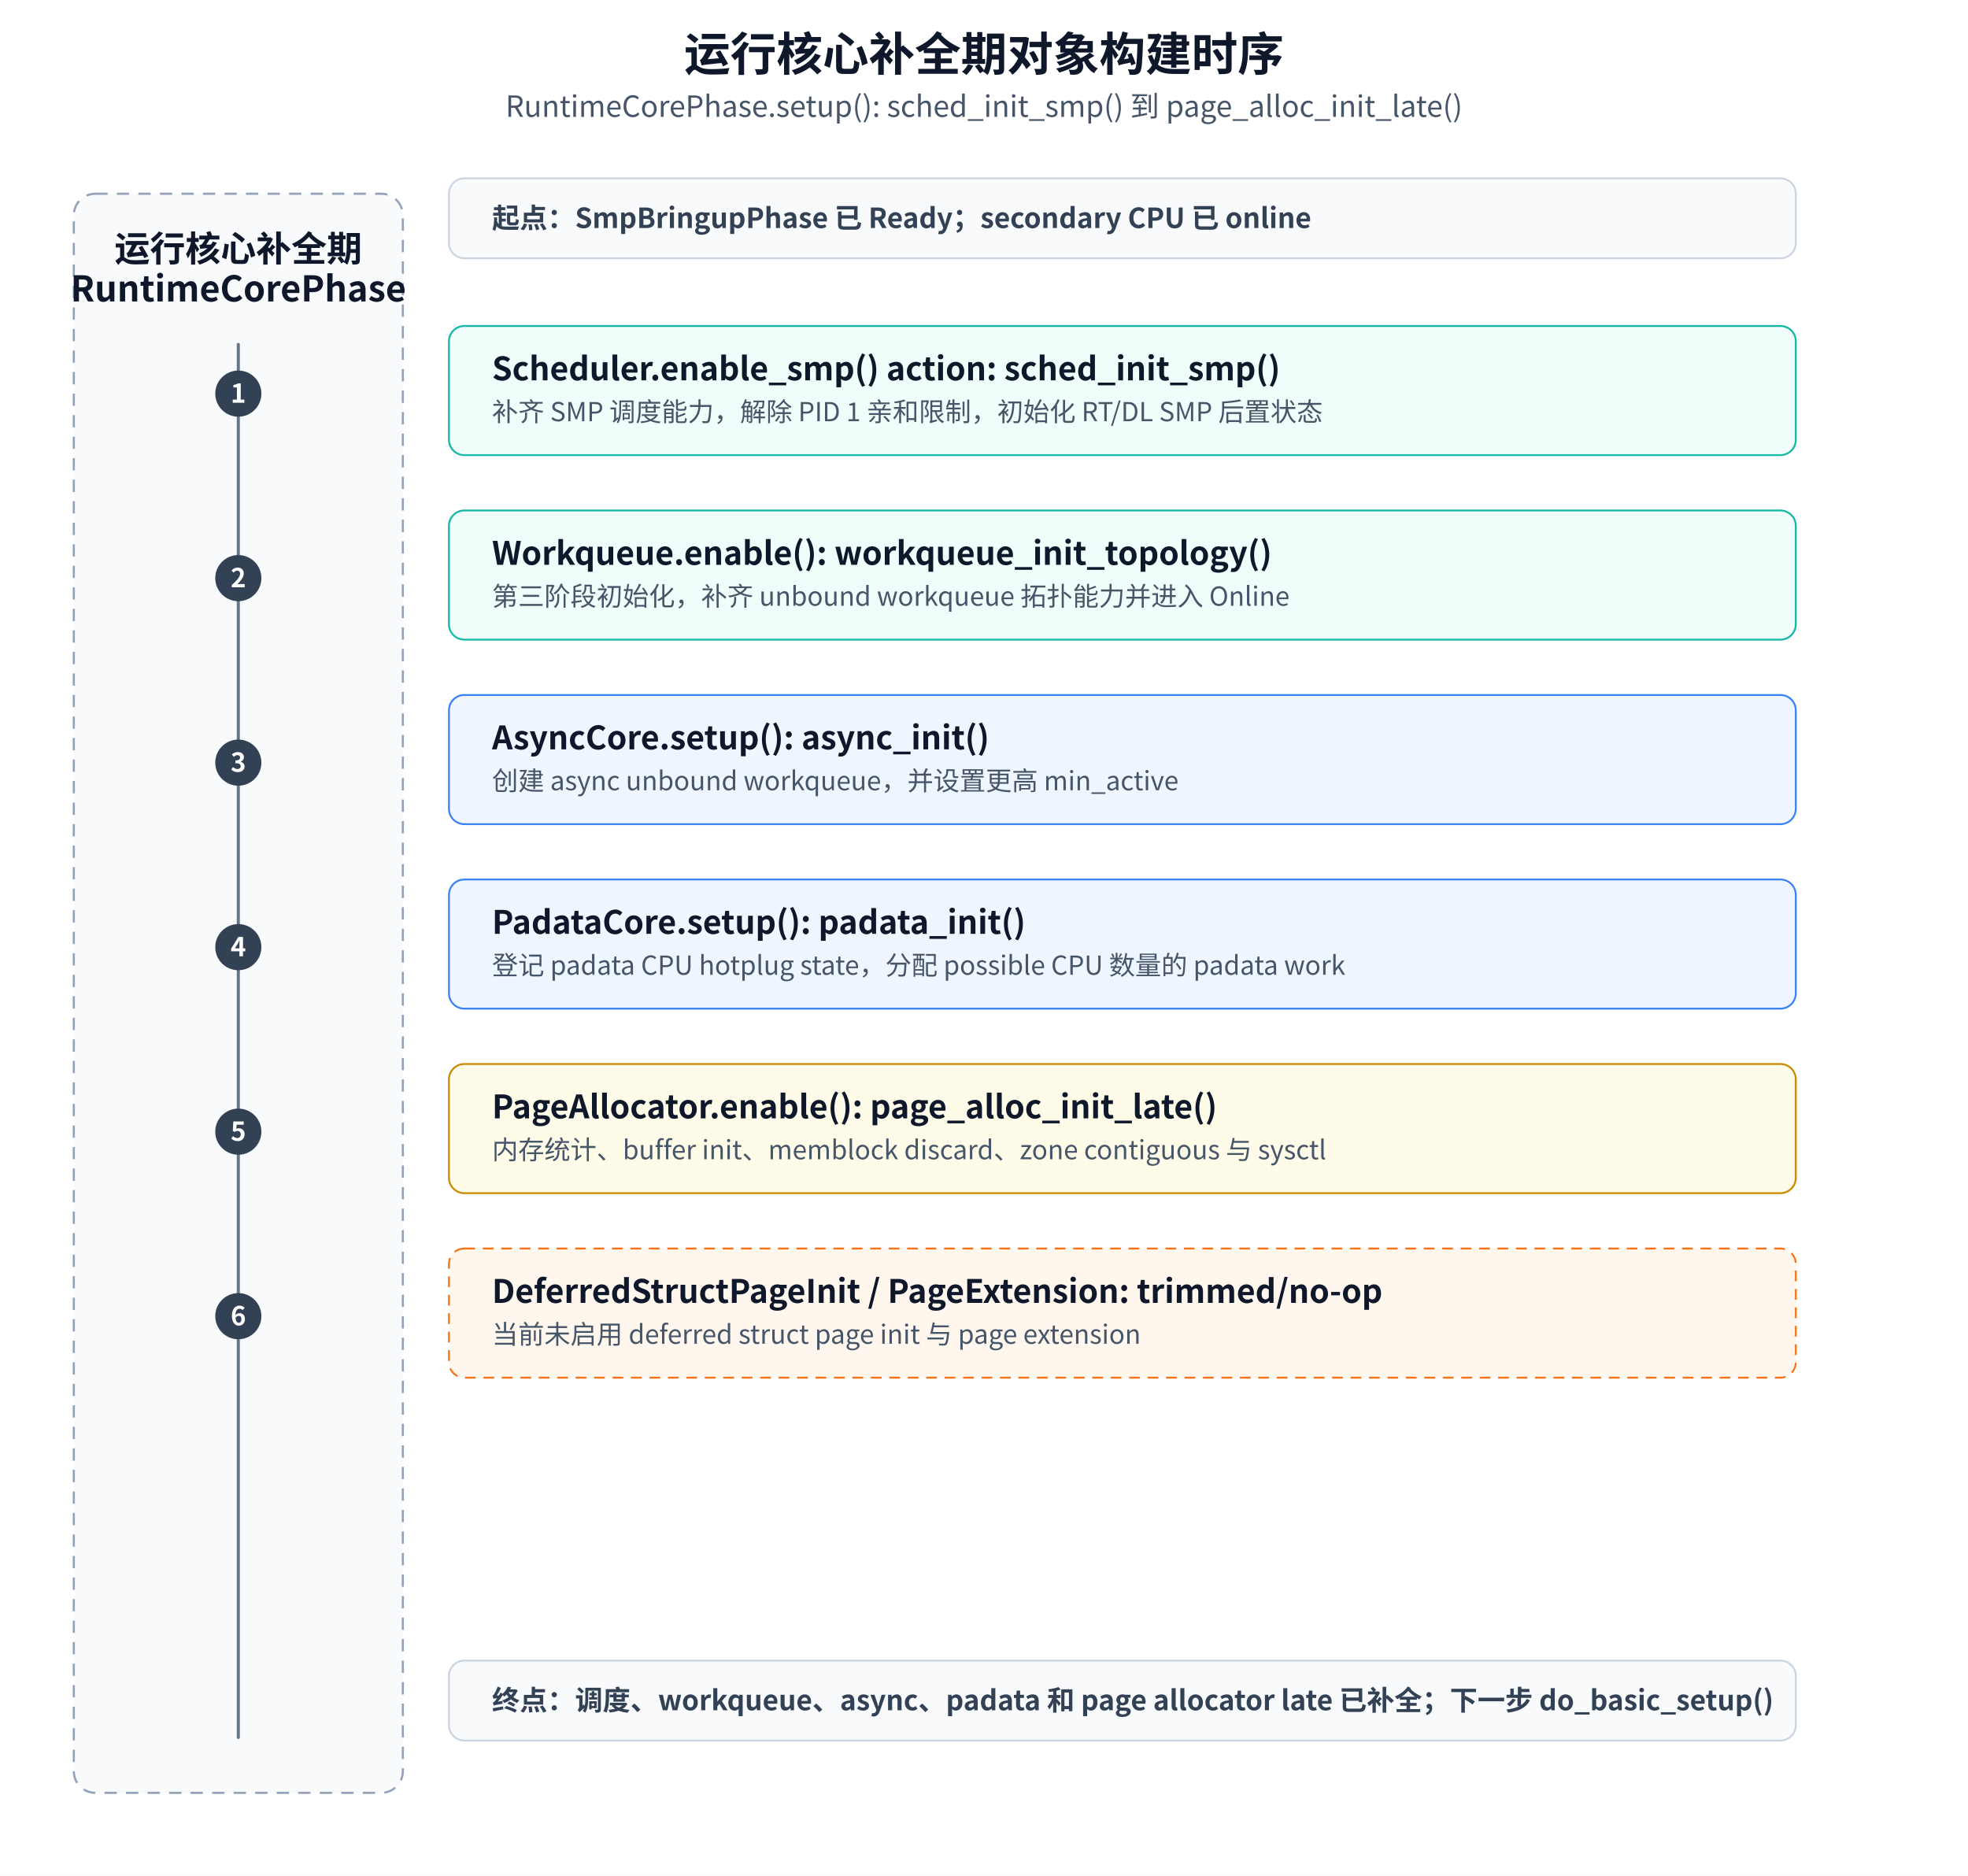
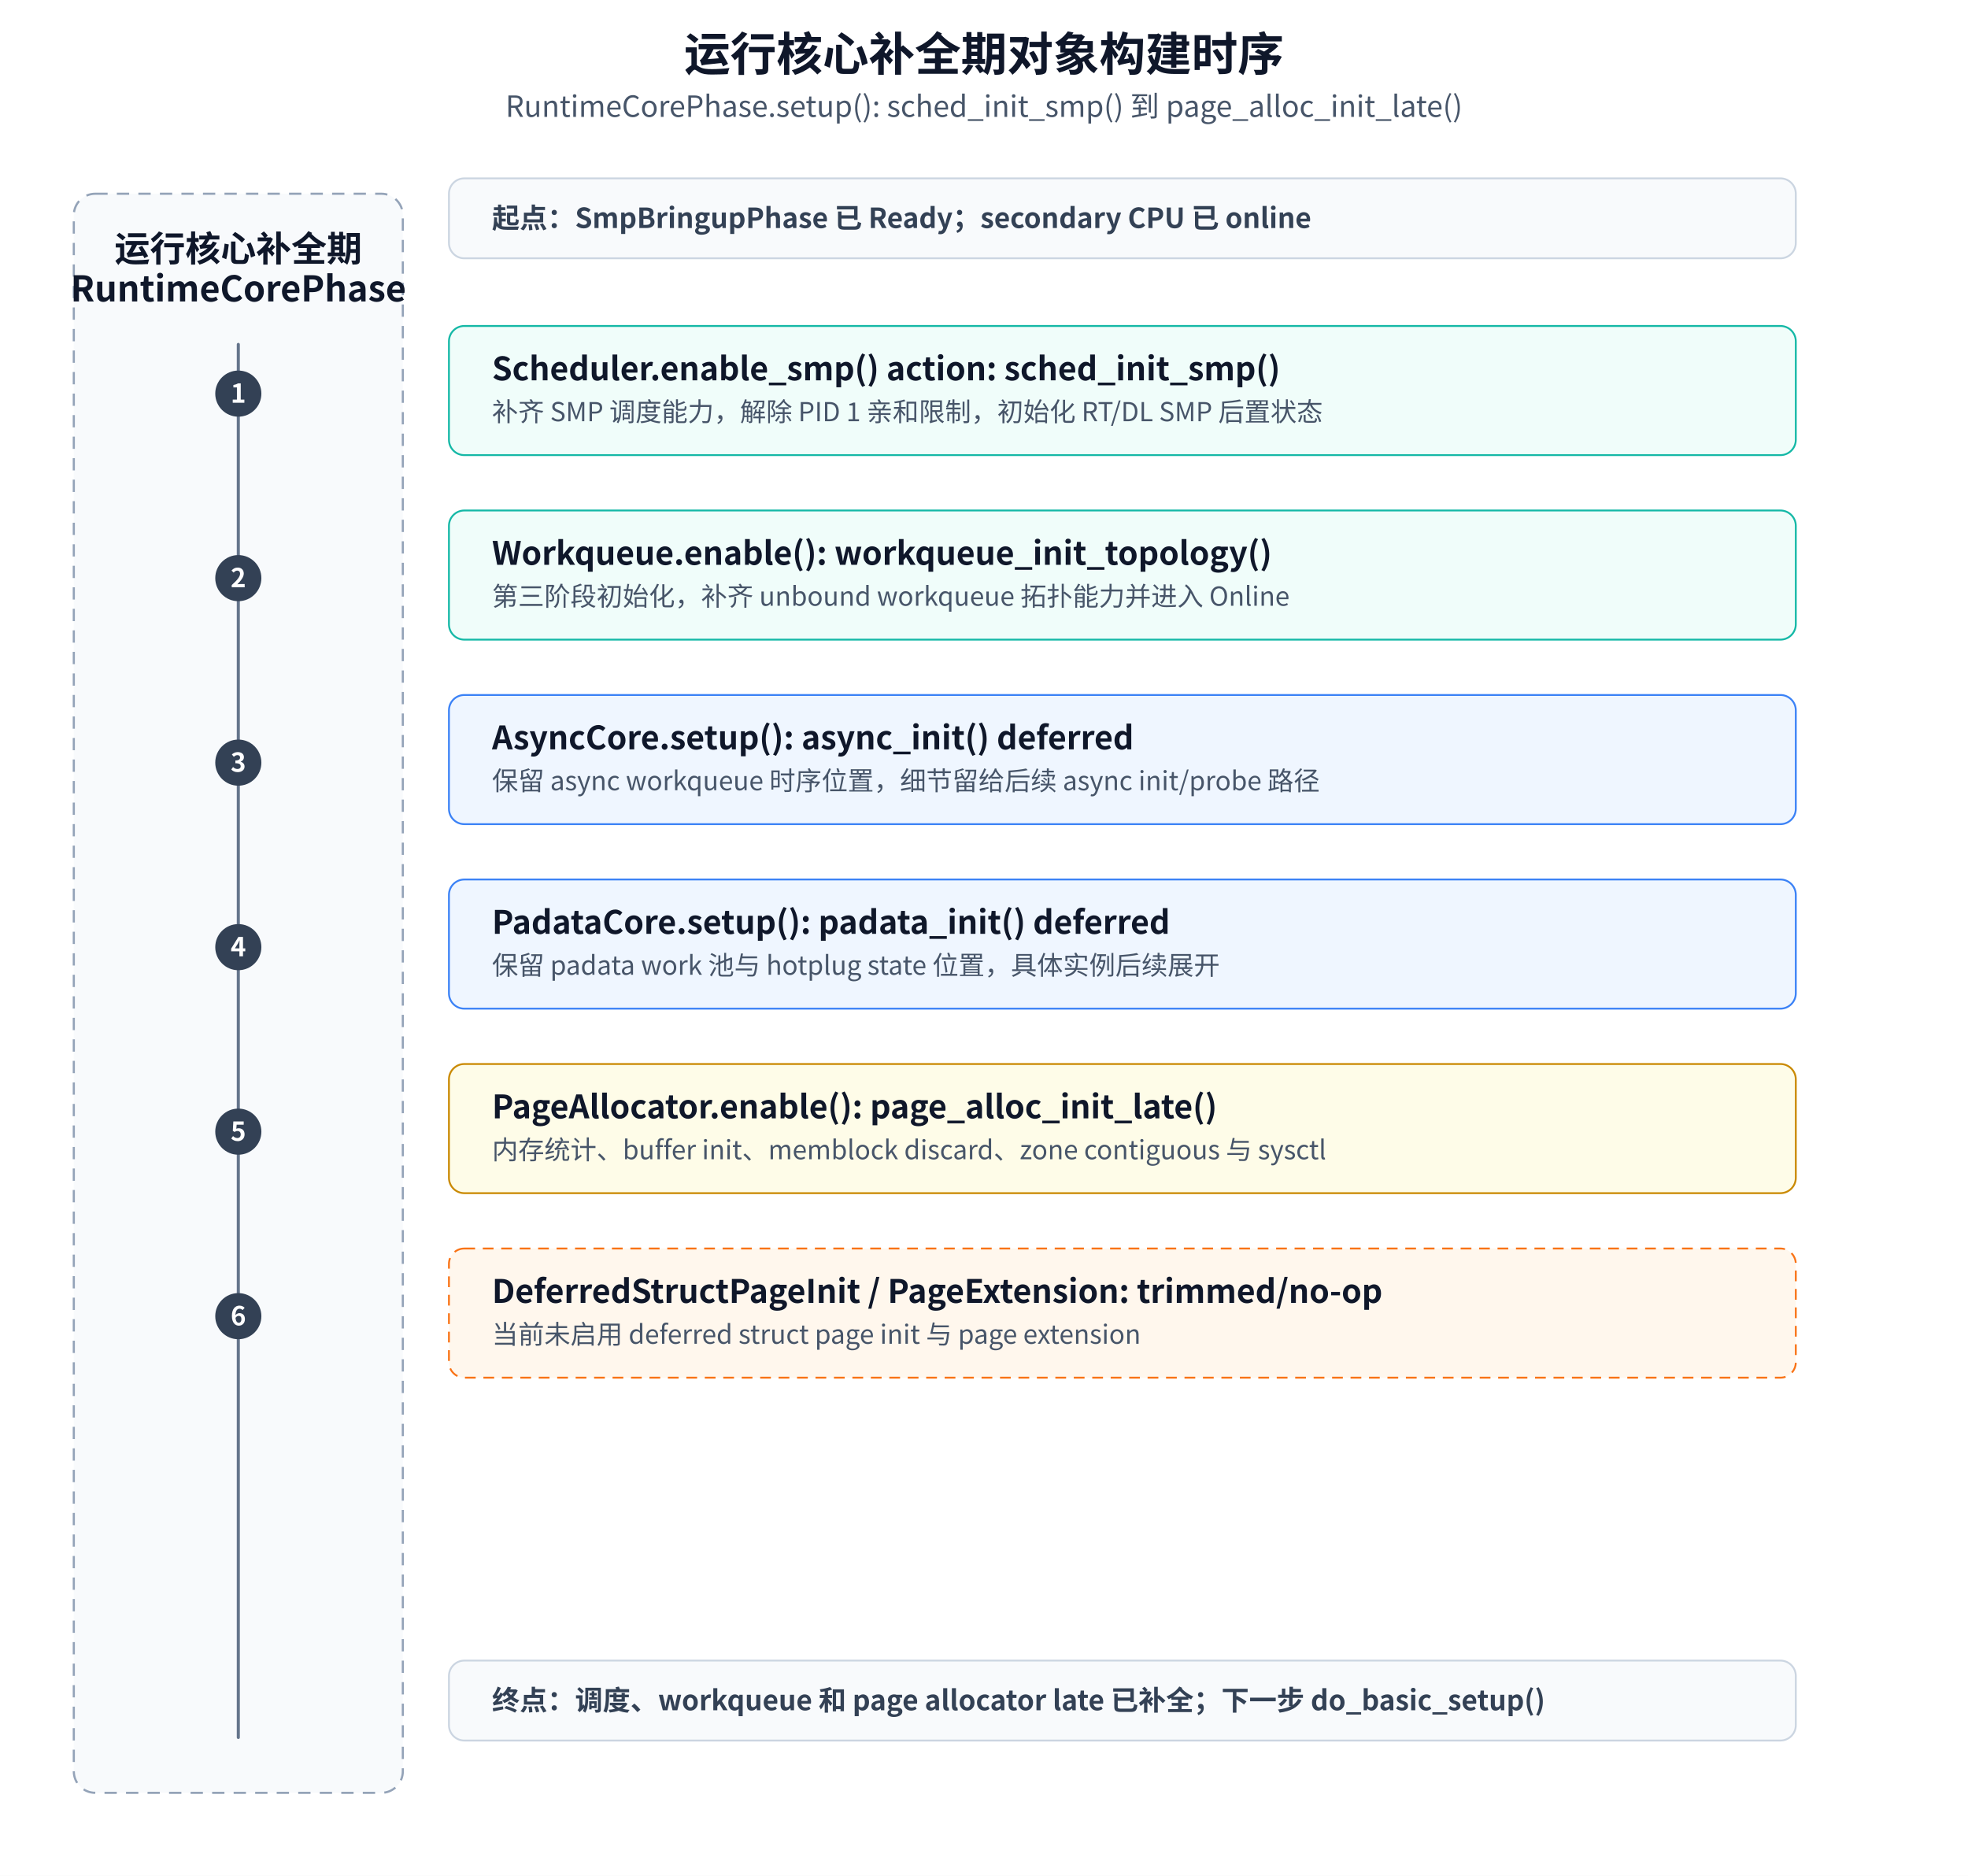
<svg xmlns="http://www.w3.org/2000/svg" width="1280" height="1220" viewBox="0 0 1280 1220" role="img" aria-labelledby="title desc">
  <defs>
    <style>text{font-family:"Microsoft YaHei","Noto Sans CJK SC","Source Han Sans SC",Arial,sans-serif;fill:#0f172a}.title{font-size:30px;font-weight:600}.subtitle{font-size:19px;fill:#475569}.lane{fill:#f8fafc;stroke:#94a3b8;stroke-width:1.4;stroke-dasharray:8 6}.box{fill:#fff;stroke:#334155;stroke-width:1.2}.stage{fill:#f8fafc;stroke:#cbd5e1;stroke-width:1.2}.core{fill:#f0fdfa;stroke:#14b8a6}.mm{fill:#fefce8;stroke:#ca8a04}.support{fill:#eff6ff;stroke:#3b82f6}.trimmed{fill:#fff7ed;stroke:#f97316;stroke-dasharray:7 5}.obj{font-size:23px;font-weight:600;dominant-baseline:middle}.line1{font-size:21px;font-weight:600;dominant-baseline:middle}.line2{font-size:17px;fill:#475569;dominant-baseline:middle}.boundary{font-size:18px;font-weight:600;fill:#334155;dominant-baseline:middle}.num{font-size:17px;font-weight:600;fill:#fff;text-anchor:middle;dominant-baseline:middle}.timeline{stroke:#64748b;stroke-width:2;stroke-linecap:round}.dot{fill:#334155}</style>
  </defs>
  <rect width="1280" height="1220" fill="#fff" />
  <text x="640" y="46" text-anchor="middle" class="title">运行核心补全期对象构建时序</text>
  <text x="640" y="76" text-anchor="middle" class="subtitle">RuntimeCorePhase.setup(): sched_init_smp() 到 page_alloc_init_late()</text>
  <rect x="48" y="126" width="214" height="1040" rx="14" class="lane" />
  <text x="155" y="162" text-anchor="middle" class="obj">运行核心补全期</text>
  <text x="155" y="188" text-anchor="middle" class="obj">RuntimeCorePhase</text>
  <line x1="155" y1="224" x2="155" y2="1130" class="timeline" />
  <rect x="292" y="116" width="876" height="52" rx="10" class="stage" />
  <text x="320" y="142" class="boundary">起点：SmpBringupPhase 已 Ready；secondary CPU 已 online</text>
  <g transform="translate(0 -48)">
    <g transform="translate(0 56)">
      <circle cx="155" cy="248" r="15" class="dot" />
      <text x="155" y="248" class="num">1</text>
      <rect x="292" y="204" width="876" height="84" rx="10" class="box core" />
      <text x="320" y="232" class="line1">Scheduler.enable_smp() action: sched_init_smp()</text>
      <text x="320" y="260" class="line2">补齐 SMP 调度能力，解除 PID 1 亲和限制，初始化 RT/DL SMP 后置状态</text>
    </g>
    <g transform="translate(0 176)">
      <circle cx="155" cy="248" r="15" class="dot" />
      <text x="155" y="248" class="num">2</text>
      <rect x="292" y="204" width="876" height="84" rx="10" class="box core" />
      <text x="320" y="232" class="line1">Workqueue.enable(): workqueue_init_topology()</text>
      <text x="320" y="260" class="line2">第三阶段初始化，补齐 unbound workqueue 拓扑能力并进入 Online</text>
    </g>
    <g transform="translate(0 296)">
      <circle cx="155" cy="248" r="15" class="dot" />
      <text x="155" y="248" class="num">3</text>
      <rect x="292" y="204" width="876" height="84" rx="10" class="box support" />
-       <text x="320" y="232" class="line1">AsyncCore.setup(): async_init()</text>
-       <text x="320" y="260" class="line2">创建 async unbound workqueue，并设置更高 min_active</text>
+       <text x="320" y="232" class="line1">AsyncCore.setup(): async_init() deferred</text>
+       <text x="320" y="260" class="line2">保留 async workqueue 时序位置，细节留给后续 async init/probe 路径</text>
    </g>
    <g transform="translate(0 416)">
      <circle cx="155" cy="248" r="15" class="dot" />
      <text x="155" y="248" class="num">4</text>
      <rect x="292" y="204" width="876" height="84" rx="10" class="box support" />
-       <text x="320" y="232" class="line1">PadataCore.setup(): padata_init()</text>
-       <text x="320" y="260" class="line2">登记 padata CPU hotplug state，分配 possible CPU 数量的 padata work</text>
+       <text x="320" y="232" class="line1">PadataCore.setup(): padata_init() deferred</text>
+       <text x="320" y="260" class="line2">保留 padata work 池与 hotplug state 位置，具体实例后续展开</text>
    </g>
    <g transform="translate(0 536)">
      <circle cx="155" cy="248" r="15" class="dot" />
      <text x="155" y="248" class="num">5</text>
      <rect x="292" y="204" width="876" height="84" rx="10" class="box mm" />
      <text x="320" y="232" class="line1">PageAllocator.enable(): page_alloc_init_late()</text>
      <text x="320" y="260" class="line2">内存统计、buffer init、memblock discard、zone contiguous 与 sysctl</text>
    </g>
    <g transform="translate(0 656)">
      <circle cx="155" cy="248" r="15" class="dot" />
      <text x="155" y="248" class="num">6</text>
      <rect x="292" y="204" width="876" height="84" rx="10" class="box trimmed" />
      <text x="320" y="232" class="line1">DeferredStructPageInit / PageExtension: trimmed/no-op</text>
      <text x="320" y="260" class="line2">当前未启用 deferred struct page init 与 page extension</text>
    </g>
  </g>
  <rect x="292" y="1080" width="876" height="52" rx="10" class="stage" />
-   <text x="320" y="1106" class="boundary">终点：调度、workqueue、async、padata 和 page allocator late 已补全；下一步 do_basic_setup()</text>
+   <text x="320" y="1106" class="boundary">终点：调度、workqueue 和 page allocator late 已补全；下一步 do_basic_setup()</text>
</svg>
